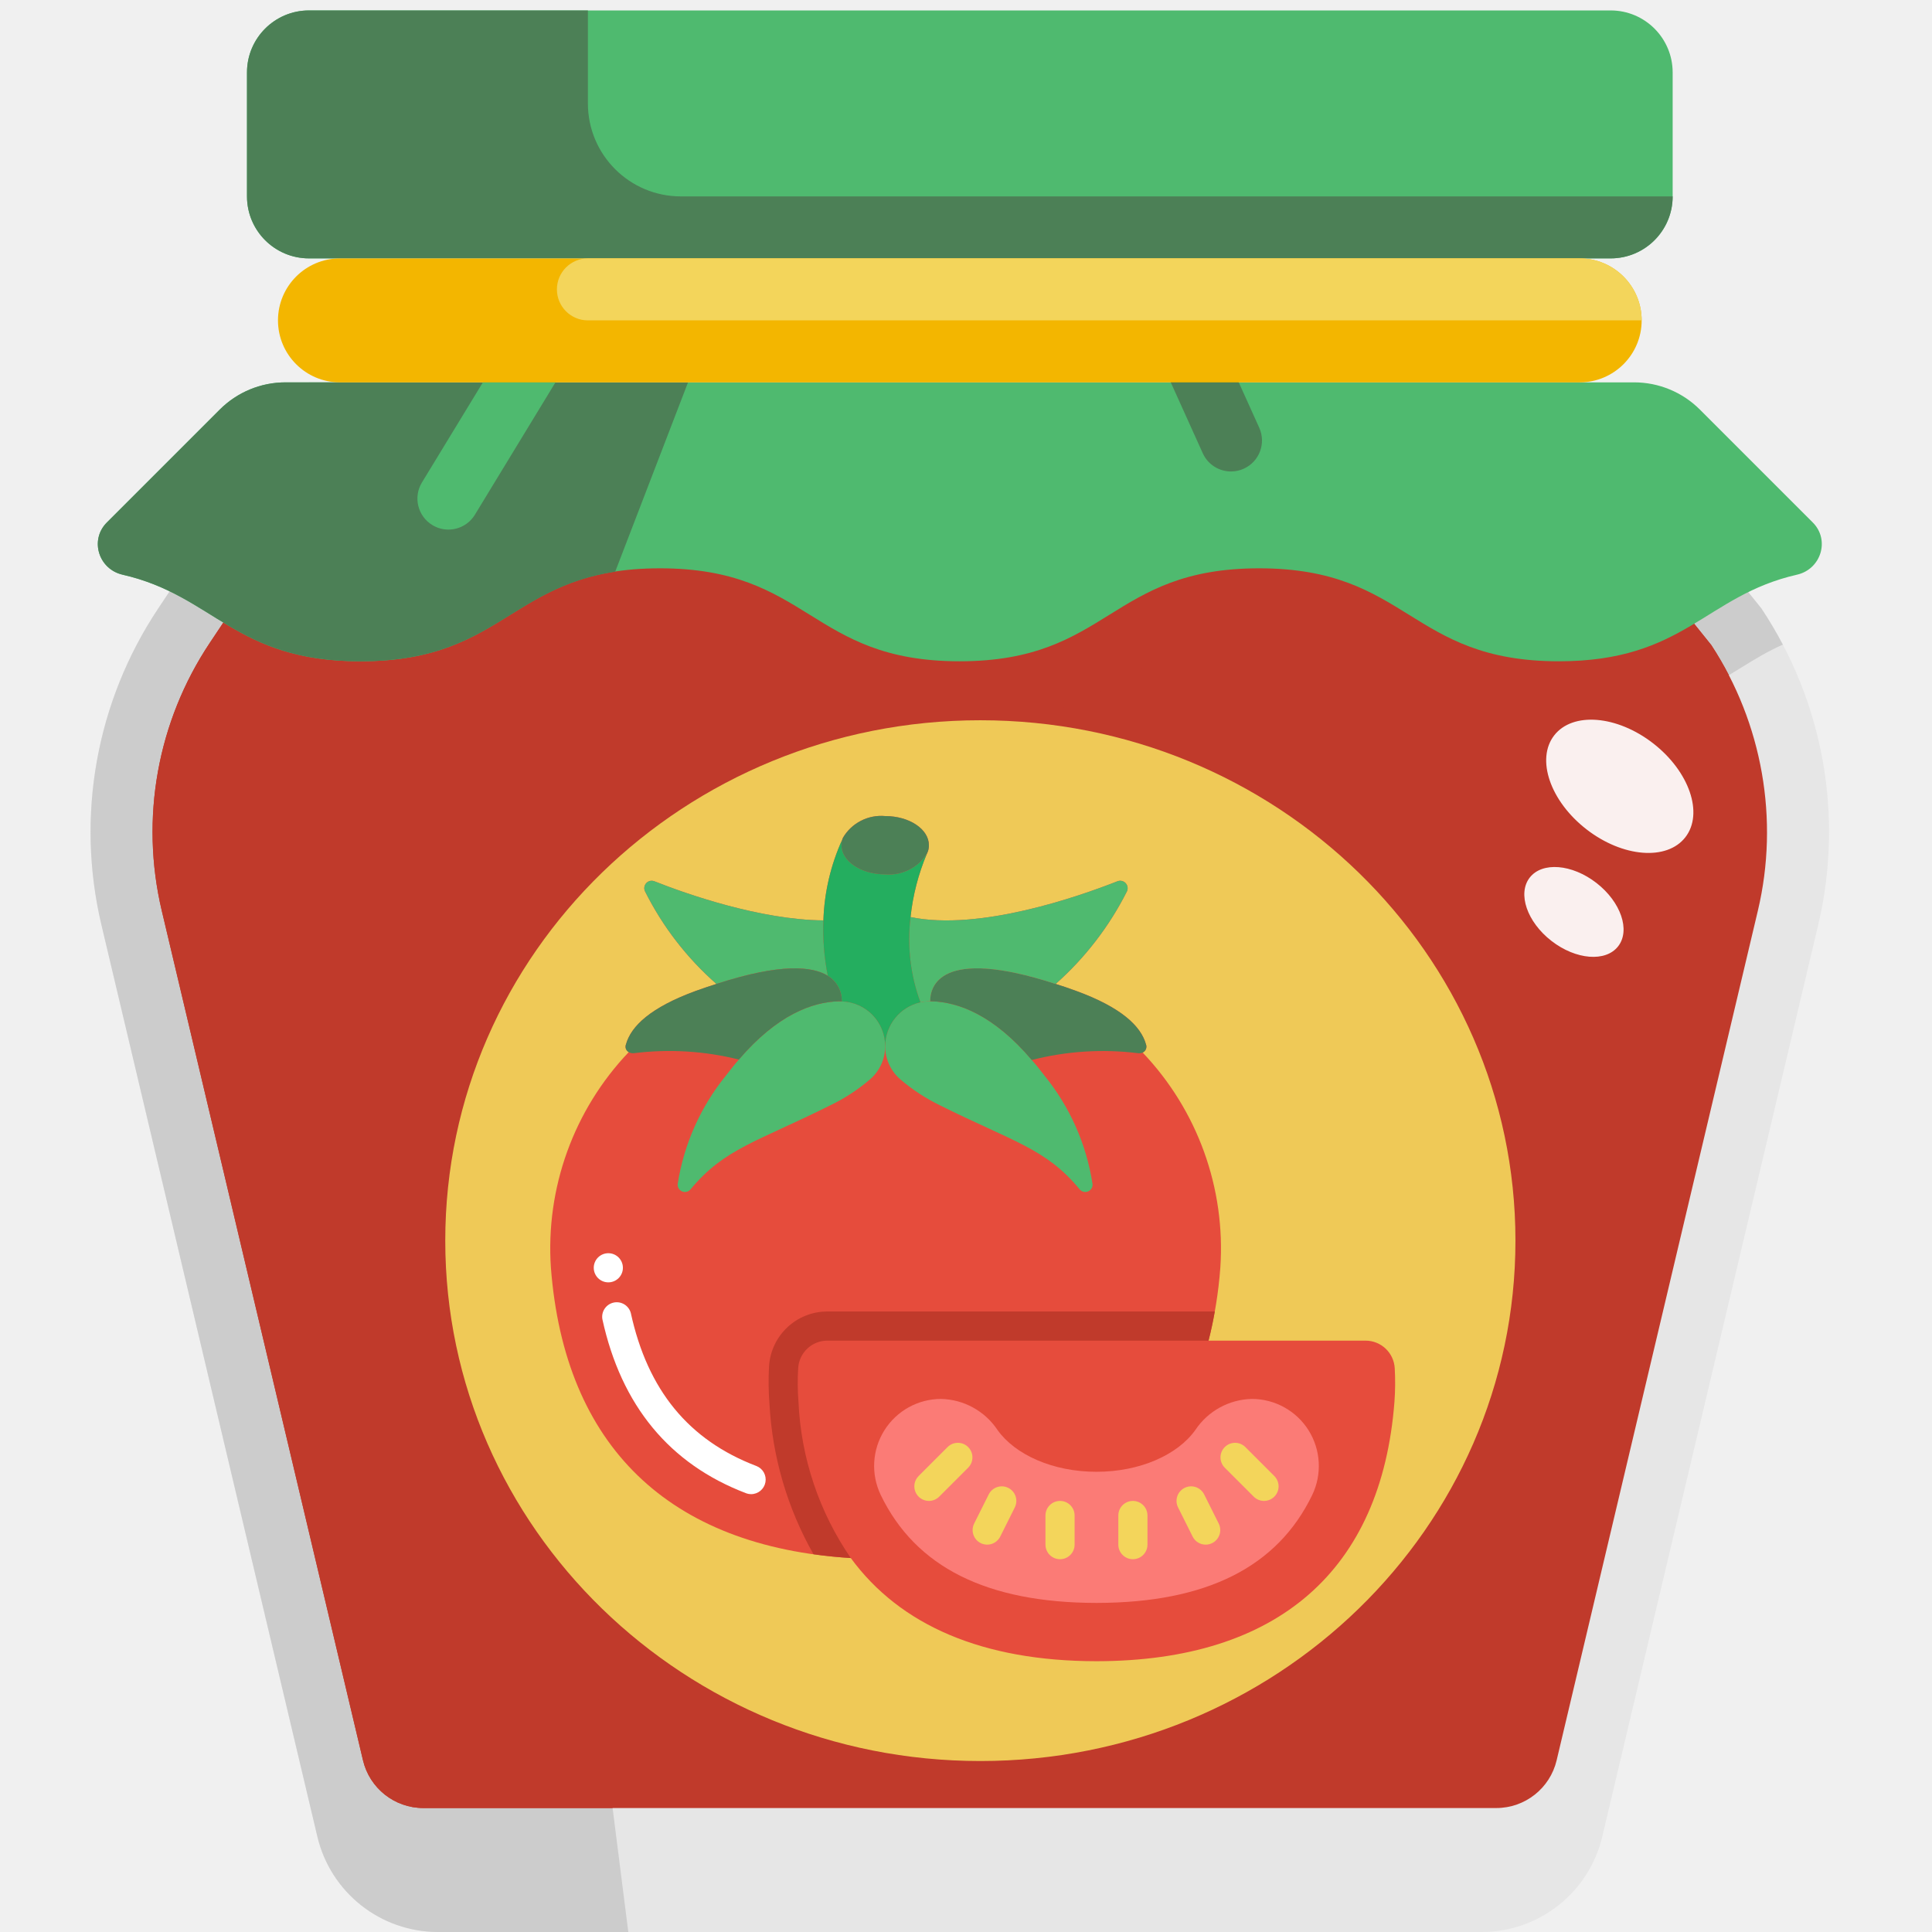
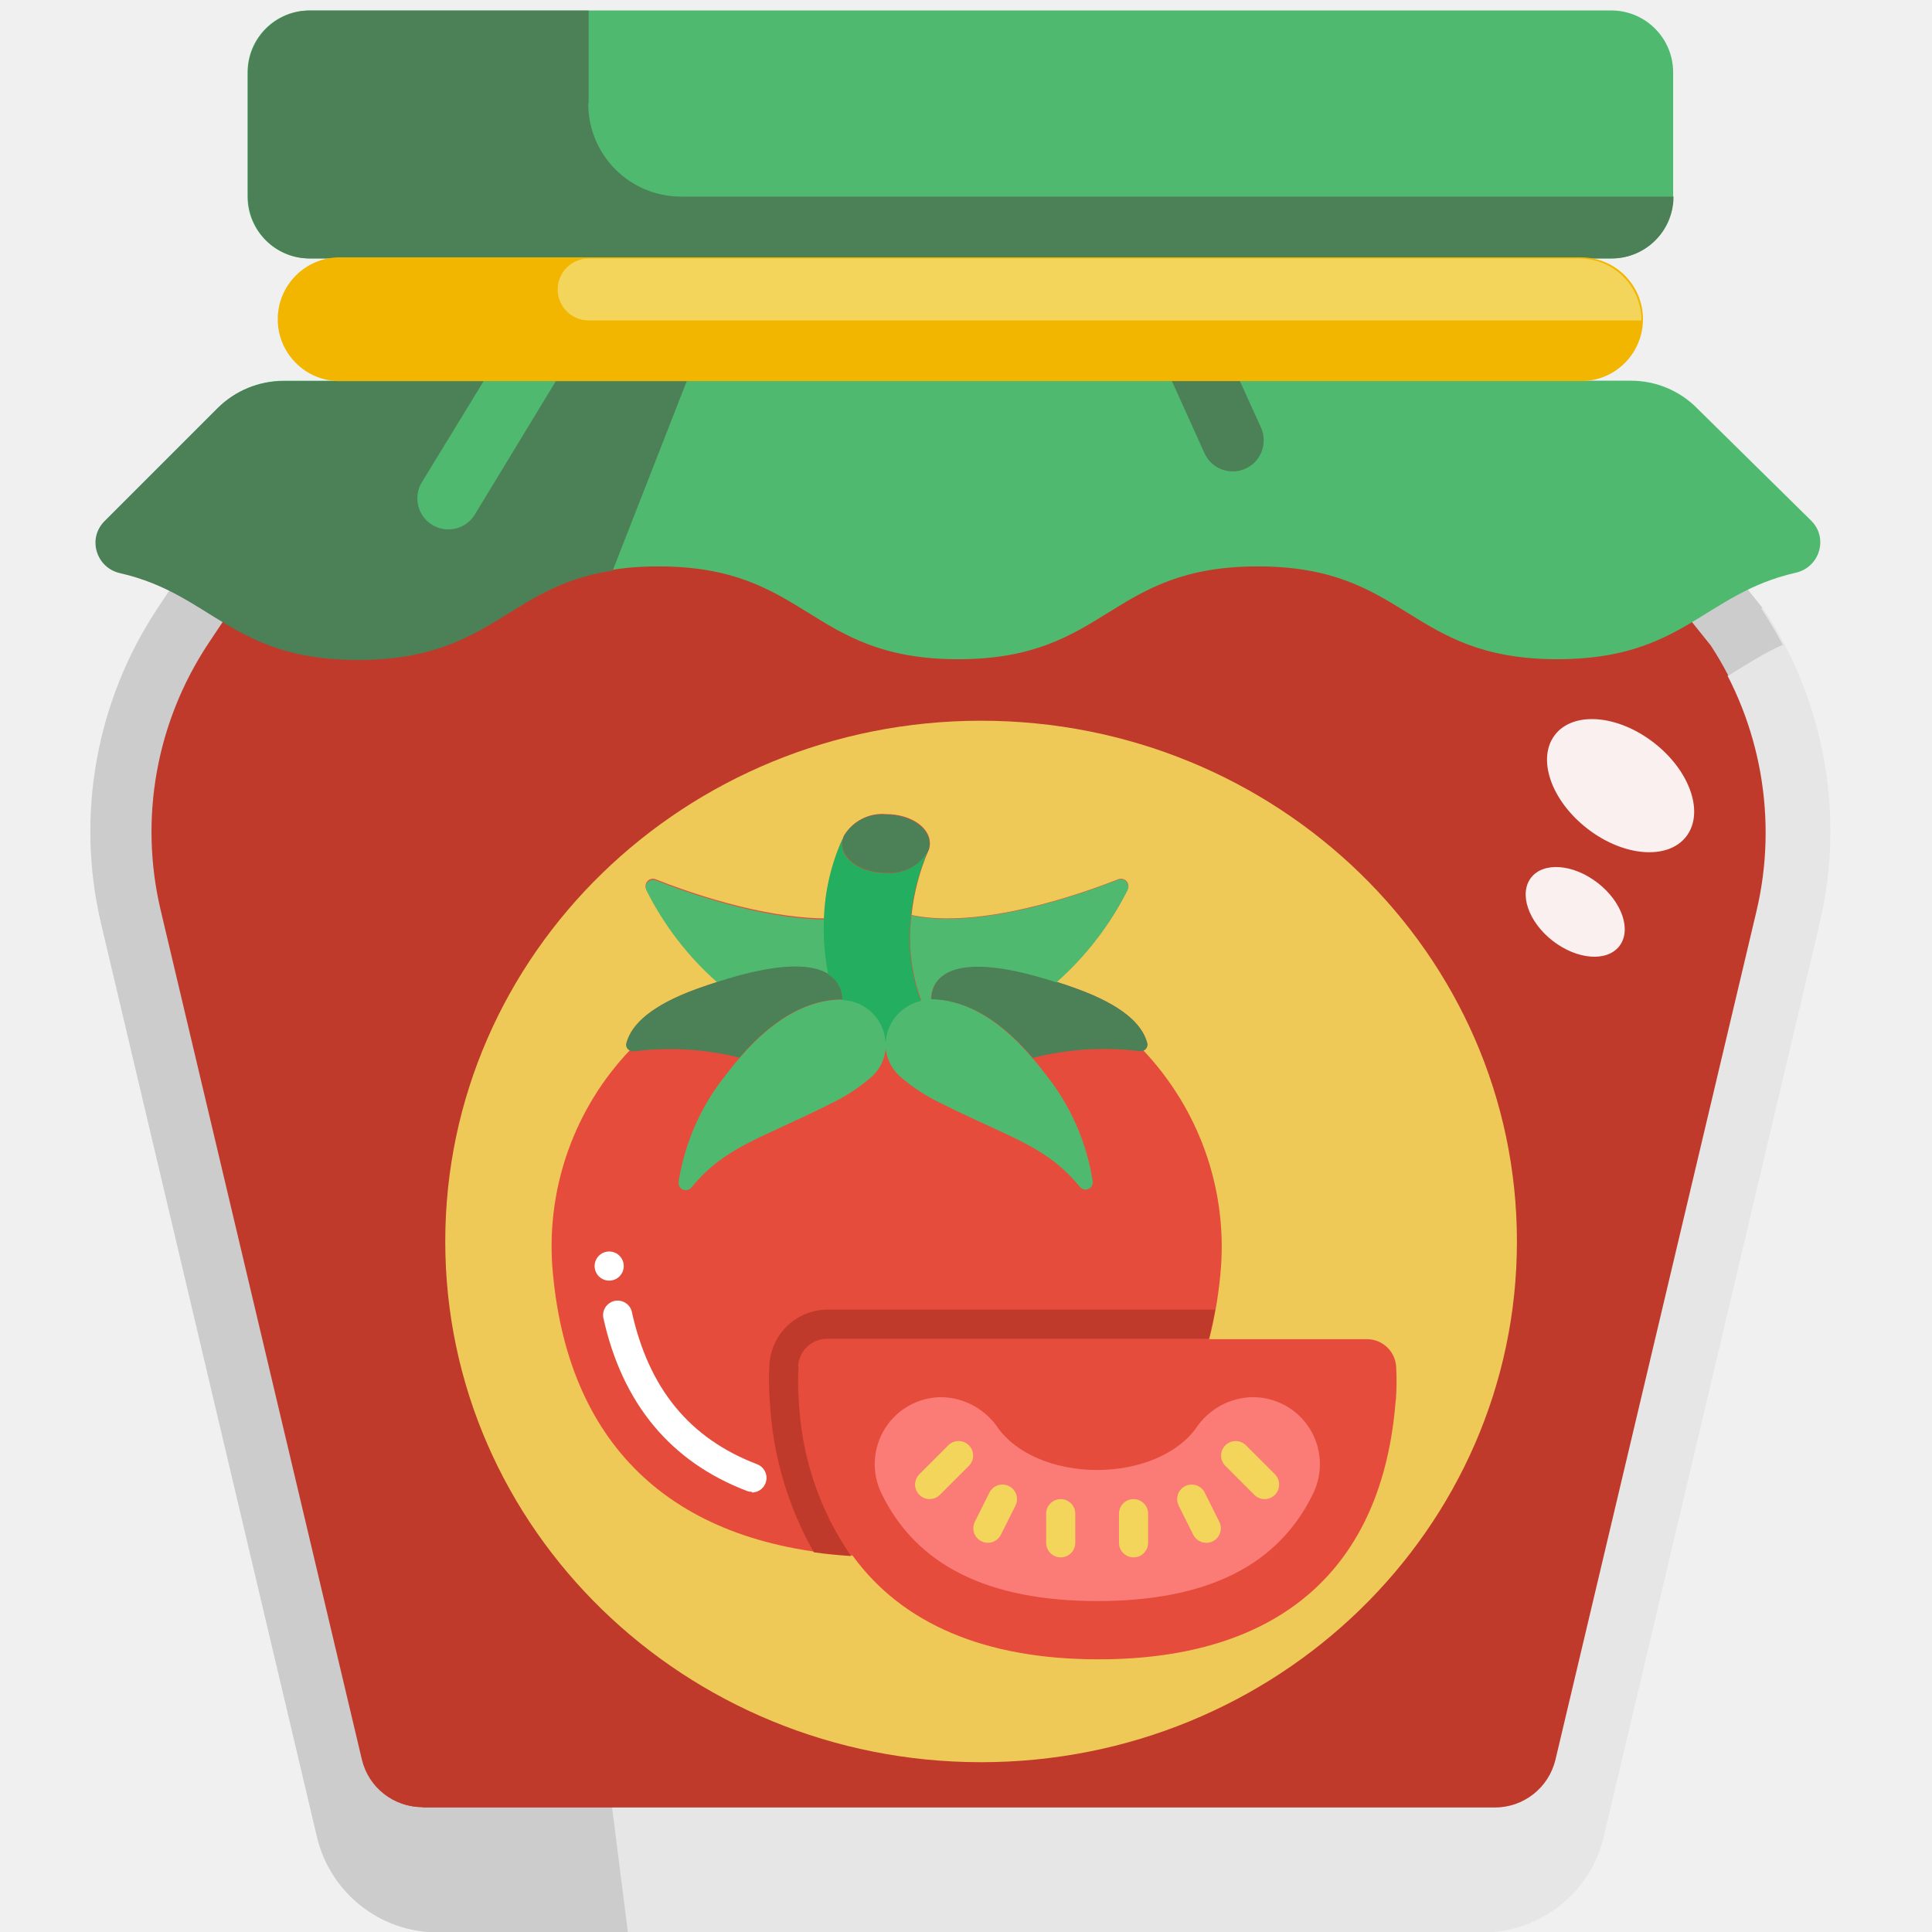
- <svg xmlns="http://www.w3.org/2000/svg" id="svg34" version="1.1" width="512pt" viewBox="-24 0 512 512" height="512pt">
-   <defs id="defs38" />
-   <path style="fill:#e6e6e6;stroke-width:0.995" id="path10" fill="#f9eac7" d="M 442.789,161.246 394.632,101.33 H 57.881 L 17.934,161.246 C 1.504,185.894 -3.951,216.26 2.875,245.084 L 60.103,486.719 C 63.615,501.537 76.848,512 92.074,512 H 368.649 c 15.226,0 28.459,-10.463 31.971,-25.281 l 57.228,-241.636 c 6.826,-28.824 1.371,-59.19 -15.059,-83.837 z m 0,0" />
-   <path style="fill:#cccccc;stroke-width:0.995" id="path12" fill="#f4dbb3" d="M 442.789,161.246 394.632,101.33 H 57.881 L 17.934,161.246 C 1.504,185.894 -3.951,216.26 2.875,245.084 L 60.107,486.719 C 63.615,501.537 76.848,512 92.074,512 H 142.507 L 108.698,245.084 c -2.18,-17.207 -1.997,-34.951 0.365,-51.707 0.96,-6.811 4.891,-12.813 10.735,-16.438 0.027,-0.019 0.054,-0.035 0.082,-0.051 9.212,-5.719 15.863,-9.853 31.023,-9.853 15.168,0 21.827,4.134 31.038,9.853 10.618,6.589 23.831,14.791 48.366,14.791 24.527,0 37.74,-8.202 48.354,-14.791 9.208,-5.719 15.863,-9.853 31.023,-9.853 15.175,0 21.838,4.134 31.058,9.853 10.618,6.589 23.835,14.791 48.378,14.791 24.538,0 37.756,-8.202 48.374,-14.791 3.866,-2.397 7.269,-4.429 10.979,-6.057 -1.721,-3.275 -3.613,-6.477 -5.684,-9.585 z m 0,0" />
-   <path style="fill:#c03a2b;fill-opacity:1;stroke-width:0.995" id="path14" fill="#ffc269" d="M 88.185,479.147 H 372.538 c 7.615,0 14.231,-5.233 15.987,-12.642 l 53.339,-225.21 c 5.699,-24.072 1.197,-49.671 -12.359,-70.352 L 386.757,117.756 H 66.673 l -35.071,52.605 c -13.905,20.852 -18.517,46.548 -12.743,70.935 l 53.339,225.21 c 1.756,7.409 8.372,12.642 15.987,12.642 z m 0,0" />
-   <path style="fill:#c03a2b;fill-opacity:1;stroke-width:0.995" id="path16" fill="#ffa95f" d="m 434.168,178.927 c -1.41,-2.731 -2.964,-5.396 -4.662,-7.984 L 386.757,117.756 H 66.673 l -35.071,52.605 c -13.905,20.855 -18.517,46.548 -12.743,70.935 l 53.339,225.21 c 1.756,7.409 8.372,12.642 15.987,12.642 H 138.346 L 108.698,245.084 c -2.18,-17.207 -1.997,-34.951 0.365,-51.707 0.96,-6.811 4.891,-12.813 10.735,-16.442 0.027,-0.016 0.054,-0.031 0.082,-0.051 9.212,-5.715 15.863,-9.849 31.023,-9.849 15.168,0 21.827,4.134 31.038,9.853 10.618,6.589 23.831,14.787 48.366,14.787 24.527,0 37.74,-8.202 48.354,-14.791 9.208,-5.715 15.863,-9.849 31.023,-9.849 15.175,0 21.838,4.134 31.058,9.853 10.618,6.589 23.835,14.787 48.378,14.787 22.064,0 34.951,-6.62 45.048,-12.747 z m 0,0" />
-   <path style="fill:#4fba6f;fill-opacity:1;stroke-width:0.995" id="path18" fill="#ff8b5a" d="M 402.842,2.768 H 57.881 c -9.072,0 -16.426,7.355 -16.426,16.426 v 32.853 c 0,9.072 7.355,16.426 16.426,16.426 H 402.846 c 9.072,0 16.426,-7.355 16.426,-16.426 V 19.194 C 419.268,10.122 411.917,2.768 402.842,2.768 Z m 0,0" />
-   <path style="fill:#4fba6f;fill-opacity:1;stroke-width:0.995" id="path20" fill="#ff8b5a" d="m 456.398,138.456 c 4.623,4.623 2.203,12.39 -4.177,13.843 -24.403,5.56 -29.737,22.949 -63.102,22.949 -39.718,0 -39.718,-24.64 -79.435,-24.64 -39.691,0 -39.691,24.64 -79.377,24.64 -39.702,0 -39.702,-24.64 -79.404,-24.64 -39.687,0 -39.687,24.64 -79.377,24.64 -33.327,0 -38.661,-17.386 -63.032,-22.949 -6.376,-1.453 -8.796,-9.216 -4.173,-13.839 L 34.236,108.544 c 4.619,-4.619 10.886,-7.215 17.421,-7.215 H 409.062 c 6.535,0 12.802,2.595 17.425,7.215 z m 0,0" />
-   <path style="fill:#4c8056;fill-opacity:1;stroke-width:0.995" id="path22" fill="#ff7350" d="m 300.573,93.117 h -18.019 l 12.192,26.994 c 1.371,3.034 4.355,4.833 7.491,4.833 1.123,0 2.277,-0.233 3.368,-0.73 4.138,-1.865 5.975,-6.729 4.107,-10.863 z m 0,0" />
-   <path style="fill:#4c8056;fill-opacity:1;stroke-width:0.995" id="path24" fill="#ff7350" d="M 158.335,101.33 H 51.661 c -6.535,0 -12.802,2.595 -17.425,7.215 L 4.32,138.46 c -4.623,4.623 -2.203,12.386 4.173,13.839 24.371,5.564 29.706,22.953 63.036,22.953 35.254,0 39.252,-19.406 67.508,-23.75 z m 0,0" />
-   <path style="fill:#4fba6f;fill-opacity:1;stroke-width:0.995" id="path26" fill="#ff8b5a" d="m 108.97,93.117 -21.151,34.741 c -2.358,3.873 -1.131,8.928 2.755,11.286 1.329,0.816 2.805,1.2 4.258,1.2 2.774,0 5.478,-1.406 7.024,-3.943 l 26.349,-43.284 z m 0,0" />
-   <path style="fill:#4c8056;fill-opacity:1;stroke-width:0.995" id="path28" fill="#ff7350" d="M 131.799,27.407 V 2.768 H 57.881 c -9.072,0 -16.426,7.355 -16.426,16.426 v 32.853 c 0,9.076 7.355,16.426 16.426,16.426 H 402.846 c 9.072,0 16.426,-7.355 16.426,-16.426 H 156.439 c -13.606,0 -24.64,-11.03 -24.64,-24.64 z m 0,0" />
-   <path style="fill:#f3b600;fill-opacity:1;stroke-width:0.995" id="path30" fill="#9f6e50" d="M 394.629,101.33 H 66.094 c -9.072,0 -16.426,-7.355 -16.426,-16.426 0,-9.072 7.355,-16.426 16.426,-16.426 H 394.632 c 9.072,0 16.426,7.355 16.426,16.426 -0.004,9.072 -7.358,16.426 -16.43,16.426 z m 0,0" />
-   <path style="fill:#f3d55b;fill-opacity:1;stroke-width:0.995" id="path32" fill="#b57f5f" d="M 394.629,68.477 H 131.799 c -4.534,0 -8.213,3.675 -8.213,8.213 0,4.534 3.679,8.213 8.213,8.213 H 411.055 c 0,-9.072 -7.355,-16.426 -16.426,-16.426 z m 0,0" />
-   <ellipse ry="137.908" rx="141.804" cy="328.783" cx="235.804" id="path959" style="opacity:0.923;fill:#f3d55b;fill-opacity:1;stroke-width:10.249;stroke-linecap:round;stroke-linejoin:round" />
-   <g style="fill:none" transform="matrix(3.861554,0,0,3.861554,121.7665,212.406)" fill-rule="nonzero" id="015---Tomato">
-     <path fill="#e64c3c" d="M 45.19,37 C 45.604,35.36 45.875,33.687 46,32 46.373,26.547 44.439,21.188 40.67,17.23 40.881,17.132 40.981,16.888 40.9,16.67 40.55,15.41 39.2,14.13 36.11,13 35.62,12.82 35.15,12.66 34.7,12.52 36.717,10.732 38.376,8.577 39.59,6.17 39.679,5.982 39.646,5.758 39.505,5.605 39.365,5.451 39.145,5.398 38.95,5.47 36.26,6.53 29.45,8.91 24.74,7.93 24.899,6.436 25.277,4.974 25.86,3.59 25.88,3.54 25.91,3.48 25.93,3.43 25.978,3.292 26.002,3.146 26,3 26,1.9 24.66,1 23,1 21.826,0.893 20.697,1.474 20.1,2.49 20.082,2.525 20.069,2.562 20.06,2.6 19.263,4.349 18.821,6.239 18.76,8.16 14.41,8.12 9.37,6.35 7.15,5.47 6.955,5.398 6.737,5.452 6.598,5.607 6.459,5.761 6.428,5.984 6.52,6.17 7.727,8.584 9.392,10.74 11.42,12.52 10.97,12.66 10.5,12.82 10,13 6.91,14.13 5.56,15.41 5.21,16.67 5.132,16.869 5.213,17.096 5.4,17.2 1.623,21.166 -0.315,26.536 0.06,32 1,44.23 8.14,51.14 20.64,51.92 Z" id="Shape" />
-     <path fill="#e64c3c" d="M 57.95,41.2 C 57.06,52.75 49.96,58.98 37.53,59 H 37.47 C 29.72,58.99 24.04,56.56 20.64,51.92 18.464,48.753 17.22,45.039 17.05,41.2 c -0.061,-0.769 -0.068,-1.54 -0.02,-2.31 0.061,-1.06 0.938,-1.889 2,-1.89 h 36.94 c 1.065,0.002 1.943,0.836 2,1.9 0.043,0.766 0.036,1.535 -0.02,2.3 z" id="path43" />
-     <path fill="#fb7b76" d="m 48.168,41 c 1.579,0.003 3.047,0.815 3.887,2.152 0.84,1.337 0.936,3.012 0.254,4.436 -2.393,4.96 -7.279,7.4 -14.779,7.412 H 37.47 C 29.978,54.985 25.089,52.549 22.694,47.59 22.011,46.166 22.106,44.491 22.946,43.153 23.786,41.815 25.254,41.002 26.834,41 c 1.562,0.035 3.009,0.831 3.875,2.131 C 31.915,44.826 34.5,46 37.5,46 c 3,0 5.585,-1.174 6.786,-2.869 0.866,-1.3 2.313,-2.096 3.875,-2.131 z" id="path45" />
-     <path fill="#ffffff" d="M 13.8,47.534 C 13.678,47.534 13.558,47.512 13.444,47.468 8.199,45.468 4.885,41.452 3.591,35.527 3.505,35.002 3.845,34.502 4.364,34.388 4.883,34.275 5.401,34.587 5.542,35.1 c 1.157,5.3 3.973,8.731 8.611,10.5 0.452,0.171 0.716,0.641 0.629,1.116 -0.087,0.475 -0.502,0.82 -0.985,0.819 z" id="path47" />
-     <path fill="#4fba6f" d="m 37.23,26.25 c 0.021,0.218 -0.102,0.424 -0.304,0.509 C 36.724,26.843 36.491,26.787 36.35,26.62 34.04,23.81 31.75,23.34 26.78,20.86 25.789,20.382 24.865,19.777 24.03,19.06 23.378,18.494 23.003,17.673 23,16.81 c -0.003,-1.452 1.003,-2.711 2.42,-3.03 h 0.01 c 0.217,-0.049 0.438,-0.073 0.66,-0.07 h 0.09 c 1.83,0.05 4.25,0.93 6.88,4.03 0.3,0.33 0.58,0.69 0.87,1.07 1.743,2.142 2.882,4.71 3.3,7.44 z" id="path49" />
-     <path fill="#4fba6f" d="M 19.06,11.96 C 18.01,11.31 15.85,11.08 11.42,12.52 9.392,10.74 7.727,8.584 6.52,6.17 6.428,5.984 6.459,5.761 6.598,5.607 6.737,5.452 6.955,5.398 7.15,5.47 c 2.22,0.88 7.26,2.65 11.61,2.69 -0.05,1.274 0.051,2.55 0.3,3.8 z" id="path51" />
-     <path fill="#4c8056" d="m 40.67,17.23 c -0.107,0.045 -0.225,0.059 -0.34,0.04 -2.431,-0.298 -4.897,-0.138 -7.27,0.47 -2.63,-3.1 -5.05,-3.98 -6.88,-4.03 h -0.09 c -0.01,-0.96 0.6,-3.79 8.6,-1.19 h 0.01 c 0.45,0.14 0.92,0.3 1.41,0.48 3.09,1.13 4.44,2.41 4.79,3.67 0.081,0.218 -0.019,0.462 -0.23,0.56 z" id="path53" />
-     <path fill="#4fba6f" d="m 39.59,6.17 c -1.214,2.407 -2.873,4.562 -4.89,6.35 h -0.01 c -8,-2.6 -8.61,0.23 -8.6,1.19 -0.222,-0.003 -0.443,0.021 -0.66,0.07 H 25.42 C 24.732,11.912 24.499,9.906 24.74,7.93 29.45,8.91 36.26,6.53 38.95,5.47 39.145,5.398 39.365,5.451 39.505,5.605 39.646,5.758 39.679,5.982 39.59,6.17 Z" id="path55" />
-     <path fill="#4c8056" d="M 26,3 C 26.002,3.146 25.978,3.292 25.93,3.43 25.91,3.48 25.88,3.54 25.86,3.59 25.243,4.555 24.141,5.098 23,5 21.34,5 20,4.1 20,3 20,2.864 20.02,2.73 20.06,2.6 20.069,2.562 20.082,2.525 20.1,2.49 20.697,1.474 21.826,0.893 23,1 c 1.66,0 3,0.9 3,2 z" id="path57" />
-     <path fill="#4fba6f" d="m 23,16.81 c -0.003,0.863 -0.378,1.684 -1.03,2.25 -0.837,0.719 -1.765,1.324 -2.76,1.8 -4.96,2.48 -7.25,2.95 -9.57,5.76 C 9.499,26.787 9.266,26.843 9.064,26.759 8.862,26.674 8.739,26.468 8.76,26.25 c 0.427,-2.729 1.569,-5.296 3.31,-7.44 0.3,-0.39 0.59,-0.76 0.89,-1.1 2.63,-3.07 5.03,-3.95 6.86,-4 0.067,-0.002 0.134,0.001 0.2,0.01 1.668,0.05 2.991,1.422 2.98,3.09 z" id="path59" />
-     <path fill="#4c8056" d="m 20.02,13.72 c -0.066,-0.009 -0.133,-0.012 -0.2,-0.01 -1.83,0.05 -4.23,0.93 -6.86,4 C 10.614,17.123 8.18,16.974 5.78,17.27 5.649,17.291 5.515,17.266 5.4,17.2 5.213,17.096 5.132,16.869 5.21,16.67 5.56,15.41 6.91,14.13 10,13 c 0.5,-0.18 0.97,-0.34 1.42,-0.48 4.43,-1.44 6.59,-1.21 7.64,-0.56 0.615,0.369 0.983,1.043 0.96,1.76 z" id="path61" />
-     <path fill="#24ae5f" d="M 25.42,13.78 C 24.003,14.099 22.997,15.358 23,16.81 23.011,15.142 21.688,13.77 20.02,13.72 20.043,13.003 19.675,12.329 19.06,11.96 18.811,10.71 18.71,9.434 18.76,8.16 18.821,6.239 19.263,4.349 20.06,2.6 20.02,2.73 20,2.864 20,3 c 0,1.1 1.34,2 3,2 1.141,0.098 2.243,-0.445 2.86,-1.41 -0.583,1.384 -0.961,2.846 -1.12,4.34 -0.241,1.976 -0.008,3.982 0.68,5.85 z" id="path63" />
-     <circle r="1" fill="#ffffff" cy="32" cx="4" id="Oval" />
-     <g id="g78" fill="#f3d55b">
-       <path d="M 26,48 C 25.596,48 25.231,47.756 25.076,47.383 24.922,47.009 25.007,46.579 25.293,46.293 l 2,-2 c 0.392,-0.379 1.016,-0.374 1.402,0.012 0.386,0.386 0.391,1.009 0.012,1.402 l -2,2 C 26.52,47.895 26.265,48 26,48 Z" id="path66" />
-       <path d="M 30,51 C 29.654,51 29.332,50.82 29.15,50.526 28.968,50.231 28.951,49.863 29.106,49.553 l 1,-2 c 0.247,-0.494 0.848,-0.695 1.342,-0.448 0.494,0.247 0.695,0.848 0.448,1.342 l -1,2 C 30.726,50.786 30.379,51.001 30,51 Z" id="path68" />
-       <path d="m 49,48 c -0.265,-5.7e-5 -0.52,-0.105 -0.707,-0.293 l -2,-2 c -0.379,-0.392 -0.374,-1.016 0.012,-1.402 0.386,-0.386 1.009,-0.391 1.402,-0.012 l 2,2 c 0.286,0.286 0.371,0.716 0.217,1.09 C 49.769,47.756 49.404,48 49,48 Z" id="path70" />
-       <path d="m 45,51 c -0.381,0.002 -0.73,-0.212 -0.9,-0.553 l -1,-2 c -0.247,-0.494 -0.046,-1.095 0.448,-1.342 0.494,-0.247 1.095,-0.046 1.342,0.448 l 1,2 c 0.155,0.309 0.138,0.676 -0.043,0.971 C 45.666,50.818 45.346,50.998 45,51 Z" id="path72" />
-       <path d="m 35,52 c -0.552,0 -1,-0.448 -1,-1 v -2 c 0,-0.552 0.448,-1 1,-1 0.552,0 1,0.448 1,1 v 2 c 0,0.552 -0.448,1 -1,1 z" id="path74" />
-       <path d="m 40,52 c -0.552,0 -1,-0.448 -1,-1 v -2 c 0,-0.552 0.448,-1 1,-1 0.552,0 1,0.448 1,1 v 2 c 0,0.552 -0.448,1 -1,1 z" id="path76" />
+ <svg xmlns="http://www.w3.org/2000/svg" width="512pt" height="512pt" version="1.1" viewBox="-24 0 512 512">
+   <path d="m443 161-48.2-59.9h-337l-39.9 59.9c-16.4 24.6-21.9 55-15.1 83.8l57.2 242c3.51 14.8 16.7 25.3 32 25.3h277c15.2 0 28.5-10.5 32-25.3l57.2-242c6.83-28.8 1.37-59.2-15.1-83.8z" fill="#f9eac7" style="fill:#e6e6e6;stroke-width:.995" />
+   <path d="m443 161-48.2-59.9h-337l-39.9 59.9c-16.4 24.6-21.9 55-15.1 83.8l57.2 242c3.51 14.8 16.7 25.3 32 25.3h50.4l-33.8-267c-2.18-17.2-2-35 0.365-51.7 0.96-6.81 4.89-12.8 10.7-16.4 0.027-0.019 0.054-0.035 0.082-0.051 9.21-5.72 15.9-9.85 31-9.85 15.2 0 21.8 4.13 31 9.85 10.6 6.59 23.8 14.8 48.4 14.8 24.5 0 37.7-8.2 48.4-14.8 9.21-5.72 15.9-9.85 31-9.85 15.2 0 21.8 4.13 31.1 9.85 10.6 6.59 23.8 14.8 48.4 14.8 24.5 0 37.8-8.2 48.4-14.8 3.87-2.4 7.27-4.43 11-6.06-1.72-3.28-3.61-6.48-5.68-9.58z" fill="#f4dbb3" style="fill:#ccc;stroke-width:.995" />
+   <path d="m88.2 479h284c7.61 0 14.2-5.23 16-12.6l53.3-225c5.7-24.1 1.2-49.7-12.4-70.4l-42.7-53.2h-320l-35.1 52.6c-13.9 20.9-18.5 46.5-12.7 70.9l53.3 225c1.76 7.41 8.37 12.6 16 12.6z" fill="#ffc269" style="fill:#c03a2b;stroke-width:.995" />
+   <path d="m434 179c-1.41-2.73-2.96-5.4-4.66-7.98l-42.7-53.2h-320l-35.1 52.6c-13.9 20.9-18.5 46.5-12.7 70.9l53.3 225c1.76 7.41 8.37 12.6 16 12.6h50.2l-29.6-234c-2.18-17.2-2-35 0.365-51.7 0.96-6.81 4.89-12.8 10.7-16.4 0.027-0.016 0.054-0.031 0.082-0.051 9.21-5.72 15.9-9.85 31-9.85 15.2 0 21.8 4.13 31 9.85 10.6 6.59 23.8 14.8 48.4 14.8 24.5 0 37.7-8.2 48.4-14.8 9.21-5.72 15.9-9.85 31-9.85 15.2 0 21.8 4.13 31.1 9.85 10.6 6.59 23.8 14.8 48.4 14.8 22.1 0 35-6.62 45-12.7z" fill="#ffa95f" style="fill:#c03a2b;stroke-width:.995" />
+   <path d="m403 2.77h-345c-9.07 0-16.4 7.35-16.4 16.4v32.9c0 9.07 7.35 16.4 16.4 16.4h345c9.07 0 16.4-7.35 16.4-16.4v-32.9c-0.004-9.07-7.35-16.4-16.4-16.4z" fill="#ff8b5a" style="fill:#4fba6f;stroke-width:.995" />
+   <path d="m456 138c4.62 4.62 2.2 12.4-4.18 13.8-24.4 5.56-29.7 22.9-63.1 22.9-39.7 0-39.7-24.6-79.4-24.6-39.7 0-39.7 24.6-79.4 24.6-39.7 0-39.7-24.6-79.4-24.6-39.7 0-39.7 24.6-79.4 24.6-33.3 0-38.7-17.4-63-22.9-6.38-1.45-8.8-9.22-4.17-13.8l29.9-29.9c4.62-4.62 10.9-7.21 17.4-7.21h357c6.53 0 12.8 2.6 17.4 7.21z" fill="#ff8b5a" style="fill:#4fba6f;stroke-width:.995" />
+   <path d="m301 93.1h-18l12.2 27c1.37 3.03 4.36 4.83 7.49 4.83 1.12 0 2.28-0.233 3.37-0.73 4.14-1.86 5.98-6.73 4.11-10.9z" fill="#ff7350" style="fill:#4c8056;stroke-width:.995" />
+   <path d="m158 101h-107c-6.53 0-12.8 2.6-17.4 7.21l-29.9 29.9c-4.62 4.62-2.2 12.4 4.17 13.8 24.4 5.56 29.7 23 63 23 35.3 0 39.3-19.4 67.5-23.7z" fill="#ff7350" style="fill:#4c8056;stroke-width:.995" />
+   <path d="m109 93.1-21.2 34.7c-2.36 3.87-1.13 8.93 2.75 11.3 1.33 0.816 2.81 1.2 4.26 1.2 2.77 0 5.48-1.41 7.02-3.94l26.3-43.3z" fill="#ff8b5a" style="fill:#4fba6f;stroke-width:.995" />
+   <path d="m132 27.4v-24.6h-73.9c-9.07 0-16.4 7.35-16.4 16.4v32.9c0 9.08 7.35 16.4 16.4 16.4h345c9.07 0 16.4-7.35 16.4-16.4h-263c-13.6 0-24.6-11-24.6-24.6z" fill="#ff7350" style="fill:#4c8056;stroke-width:.995" />
+   <path d="m395 101h-329c-9.07 0-16.4-7.35-16.4-16.4s7.35-16.4 16.4-16.4h329c9.07 0 16.4 7.35 16.4 16.4-4e-3 9.07-7.36 16.4-16.4 16.4z" fill="#9f6e50" style="fill:#f3b600;stroke-width:.995" />
+   <path d="m395 68.5h-263c-4.53 0-8.21 3.68-8.21 8.21 0 4.53 3.68 8.21 8.21 8.21h279c0-9.07-7.35-16.4-16.4-16.4z" fill="#b57f5f" style="fill:#f3d55b;stroke-width:.995" />
+   <ellipse cx="236" cy="329" rx="142" ry="138" style="fill:#f3d55b;opacity:.923;stroke-linecap:round;stroke-linejoin:round;stroke-width:10.2" />
+   <g id="015---Tomato" transform="matrix(3.86 0 0 3.86 122 212)" style="fill:none">
+     <path id="Shape" d="m45.2 37c0.414-1.64 0.685-3.31 0.81-5 0.373-5.45-1.56-10.8-5.33-14.8 0.211-0.098 0.311-0.342 0.23-0.56-0.35-1.26-1.7-2.54-4.79-3.67-0.49-0.18-0.96-0.34-1.41-0.48 2.02-1.79 3.68-3.94 4.89-6.35 0.089-0.188 0.056-0.412-0.085-0.565-0.141-0.154-0.36-0.207-0.555-0.135-2.69 1.06-9.5 3.44-14.2 2.46 0.159-1.49 0.537-2.96 1.12-4.34 0.02-0.05 0.05-0.11 0.07-0.16 0.048-0.138 0.072-0.284 0.07-0.43 0-1.1-1.34-2-3-2-1.17-0.107-2.3 0.474-2.9 1.49-0.018 0.035-0.031 0.072-0.04 0.11-0.797 1.75-1.24 3.64-1.3 5.56-4.35-0.04-9.39-1.81-11.6-2.69-0.195-0.072-0.413-0.018-0.552 0.137-0.139 0.154-0.17 0.377-0.078 0.563 1.21 2.41 2.87 4.57 4.9 6.35-0.45 0.14-0.92 0.3-1.42 0.48-3.09 1.13-4.44 2.41-4.79 3.67-0.078 0.199 0.003 0.426 0.19 0.53-3.78 3.97-5.71 9.34-5.34 14.8 0.94 12.2 8.08 19.1 20.6 19.9z" fill="#e64c3c" />
+     <path d="m58 41.2c-0.89 11.6-7.99 17.8-20.4 17.8h-0.06c-7.75-0.01-13.4-2.44-16.8-7.08-2.18-3.17-3.42-6.88-3.59-10.7-0.061-0.769-0.068-1.54-0.02-2.31 0.061-1.06 0.938-1.89 2-1.89h36.9c1.07 0.002 1.94 0.836 2 1.9 0.043 0.766 0.036 1.53-0.02 2.3z" fill="#e64c3c" />
+     <path d="m48.2 41c1.58 0.003 3.05 0.815 3.89 2.15s0.936 3.01 0.254 4.44c-2.39 4.96-7.28 7.4-14.8 7.41h-0.06c-7.49-0.015-12.4-2.45-14.8-7.41-0.683-1.42-0.588-3.1 0.252-4.44 0.84-1.34 2.31-2.15 3.89-2.15 1.56 0.035 3.01 0.831 3.88 2.13 1.21 1.7 3.79 2.87 6.79 2.87s5.58-1.17 6.79-2.87c0.866-1.3 2.31-2.1 3.88-2.13z" fill="#fb7b76" />
+     <path d="m13.8 47.5c-0.122 1.17e-4 -0.242-0.022-0.356-0.066-5.24-2-8.56-6.02-9.85-11.9-0.086-0.525 0.254-1.02 0.773-1.14 0.519-0.114 1.04 0.199 1.18 0.712 1.16 5.3 3.97 8.73 8.61 10.5 0.452 0.171 0.716 0.641 0.629 1.12-0.087 0.475-0.502 0.82-0.985 0.819z" fill="#fff" />
+     <path d="m37.2 26.2c0.021 0.218-0.102 0.424-0.304 0.509-0.202 0.085-0.435 0.029-0.576-0.139-2.31-2.81-4.6-3.28-9.57-5.76-0.991-0.478-1.92-1.08-2.75-1.8-0.652-0.566-1.03-1.39-1.03-2.25-0.003-1.45 1-2.71 2.42-3.03h0.01c0.217-0.049 0.438-0.072 0.66-0.07h0.09c1.83 0.05 4.25 0.93 6.88 4.03 0.3 0.33 0.58 0.69 0.87 1.07 1.74 2.14 2.88 4.71 3.3 7.44z" fill="#4fba6f" />
+     <path d="m19.1 12c-1.05-0.65-3.21-0.88-7.64 0.56-2.03-1.78-3.69-3.94-4.9-6.35-0.092-0.186-0.061-0.409 0.078-0.563s0.357-0.208 0.552-0.137c2.22 0.88 7.26 2.65 11.6 2.69-0.05 1.27 0.051 2.55 0.3 3.8z" fill="#4fba6f" />
+     <path d="m40.7 17.2c-0.107 0.045-0.225 0.059-0.34 0.04-2.43-0.298-4.9-0.138-7.27 0.47-2.63-3.1-5.05-3.98-6.88-4.03h-0.09c-0.01-0.96 0.6-3.79 8.6-1.19h0.01c0.45 0.14 0.92 0.3 1.41 0.48 3.09 1.13 4.44 2.41 4.79 3.67 0.081 0.218-0.019 0.462-0.23 0.56z" fill="#4c8056" />
+     <path d="m39.6 6.17c-1.21 2.41-2.87 4.56-4.89 6.35h-0.01c-8-2.6-8.61 0.23-8.6 1.19-0.222-0.003-0.443 0.021-0.66 0.07h-0.01c-0.688-1.87-0.921-3.87-0.68-5.85 4.71 0.98 11.5-1.4 14.2-2.46 0.195-0.072 0.415-0.019 0.555 0.135 0.141 0.154 0.174 0.377 0.085 0.565z" fill="#4fba6f" />
+     <path d="m26 3c2e-3 0.146-0.022 0.292-0.07 0.43-0.02 0.05-0.05 0.11-0.07 0.16-0.617 0.965-1.72 1.51-2.86 1.41-1.66 0-3-0.9-3-2-4.16e-4 -0.136 0.02-0.27 0.06-0.4 0.009-0.038 0.022-0.075 0.04-0.11 0.597-1.02 1.73-1.6 2.9-1.49 1.66 0 3 0.9 3 2z" fill="#4c8056" />
+     <path d="m23 16.8c-0.003 0.863-0.378 1.68-1.03 2.25-0.837 0.719-1.76 1.32-2.76 1.8-4.96 2.48-7.25 2.95-9.57 5.76-0.141 0.167-0.374 0.223-0.576 0.139-0.202-0.085-0.325-0.291-0.304-0.509 0.427-2.73 1.57-5.3 3.31-7.44 0.3-0.39 0.59-0.76 0.89-1.1 2.63-3.07 5.03-3.95 6.86-4 0.067-0.002 0.134 0.001 0.2 0.01 1.67 0.05 2.99 1.42 2.98 3.09z" fill="#4fba6f" />
+     <path d="m20 13.7c-0.066-0.009-0.133-0.012-0.2-0.01-1.83 0.05-4.23 0.93-6.86 4-2.35-0.587-4.78-0.736-7.18-0.44-0.131 0.021-0.265-4e-3 -0.38-0.07-0.187-0.104-0.268-0.331-0.19-0.53 0.35-1.26 1.7-2.54 4.79-3.67 0.5-0.18 0.97-0.34 1.42-0.48 4.43-1.44 6.59-1.21 7.64-0.56 0.615 0.369 0.983 1.04 0.96 1.76z" fill="#4c8056" />
+     <path d="m25.4 13.8c-1.42 0.319-2.42 1.58-2.42 3.03 0.011-1.67-1.31-3.04-2.98-3.09 0.023-0.717-0.345-1.39-0.96-1.76-0.249-1.25-0.35-2.53-0.3-3.8 0.061-1.92 0.503-3.81 1.3-5.56-0.04 0.13-0.06 0.264-0.06 0.4 0 1.1 1.34 2 3 2 1.14 0.098 2.24-0.445 2.86-1.41-0.583 1.38-0.961 2.85-1.12 4.34-0.241 1.98-0.008 3.98 0.68 5.85z" fill="#24ae5f" />
+     <circle id="Oval" cx="4" cy="32" r="1" fill="#fff" />
+     <g fill="#f3d55b">
+       <path d="m26 48c-0.404-8.6e-5 -0.769-0.244-0.924-0.617s-0.069-0.804 0.217-1.09l2-2c0.392-0.379 1.02-0.374 1.4 0.012 0.386 0.386 0.391 1.01 0.012 1.4l-2 2c-0.187 0.188-0.442 0.293-0.707 0.293z" />
+       <path d="m30 51c-0.346-1.85e-4 -0.668-0.18-0.85-0.474-0.182-0.295-0.199-0.663-0.044-0.973l1-2c0.247-0.494 0.848-0.695 1.34-0.448s0.695 0.848 0.448 1.34l-1 2c-0.17 0.339-0.517 0.554-0.896 0.553z" />
+       <path d="m49 48c-0.265-5.7e-5 -0.52-0.105-0.707-0.293l-2-2c-0.379-0.392-0.374-1.02 0.012-1.4 0.386-0.386 1.01-0.391 1.4-0.012l2 2c0.286 0.286 0.371 0.716 0.217 1.09-0.155 0.374-0.519 0.617-0.924 0.617z" />
+       <path d="m45 51c-0.381 0.002-0.73-0.212-0.9-0.553l-1-2c-0.247-0.494-0.046-1.1 0.448-1.34 0.494-0.247 1.1-0.046 1.34 0.448l1 2c0.155 0.309 0.138 0.676-0.043 0.971-0.181 0.294-0.502 0.475-0.847 0.476z" />
+       <path d="m35 52c-0.552 0-1-0.448-1-1v-2c0-0.552 0.448-1 1-1s1 0.448 1 1v2c0 0.552-0.448 1-1 1z" />
+       <path d="m40 52c-0.552 0-1-0.448-1-1v-2c0-0.552 0.448-1 1-1s1 0.448 1 1v2c0 0.552-0.448 1-1 1z" />
    </g>
-     <path fill="#c03a2b" d="m 17.03,38.89 c -0.048,0.77 -0.041,1.541 0.02,2.31 0.17,3.839 1.414,7.553 3.59,10.72 -0.88,-0.06 -1.74,-0.14 -2.56,-0.26 -1.789,-3.154 -2.823,-6.679 -3.02,-10.3 -0.069,-0.868 -0.079,-1.74 -0.03,-2.61 0.136,-2.109 1.886,-3.751 4,-3.75 h 26.59 c -0.12,0.69 -0.26,1.35 -0.43,2 H 19.03 c -1.062,9e-4 -1.939,0.83 -2,1.89 z" id="path80" />
+     <path d="m17 38.9c-0.048 0.77-0.041 1.54 0.02 2.31 0.17 3.84 1.41 7.55 3.59 10.7-0.88-0.06-1.74-0.14-2.56-0.26-1.79-3.15-2.82-6.68-3.02-10.3-0.069-0.868-0.079-1.74-0.03-2.61 0.136-2.11 1.89-3.75 4-3.75h26.6c-0.12 0.69-0.26 1.35-0.43 2h-26.2c-1.06 9e-4 -1.94 0.83-2 1.89z" fill="#c03a2b" />
  </g>
-   <ellipse transform="rotate(-52.17132)" ry="22.005" rx="14.417" cy="447.893" cx="83.957" id="path961" style="opacity:0.923;fill:#ffffff;fill-opacity:1;stroke-width:8.504;stroke-linecap:round;stroke-linejoin:round" />
-   <ellipse style="opacity:0.923;fill:#ffffff;fill-opacity:1;stroke-width:5.734;stroke-linecap:round;stroke-linejoin:round" id="path961-3" cx="50.212" cy="458.717" rx="9.721" ry="14.837" transform="rotate(-52.17132)" />
+   <ellipse transform="rotate(-52.2)" cx="84" cy="448" rx="14.4" ry="22" style="fill:#fff;opacity:.923;stroke-linecap:round;stroke-linejoin:round;stroke-width:8.5" />
+   <ellipse transform="rotate(-52.2)" cx="50.2" cy="459" rx="9.72" ry="14.8" style="fill:#fff;opacity:.923;stroke-linecap:round;stroke-linejoin:round;stroke-width:5.73" />
</svg>
